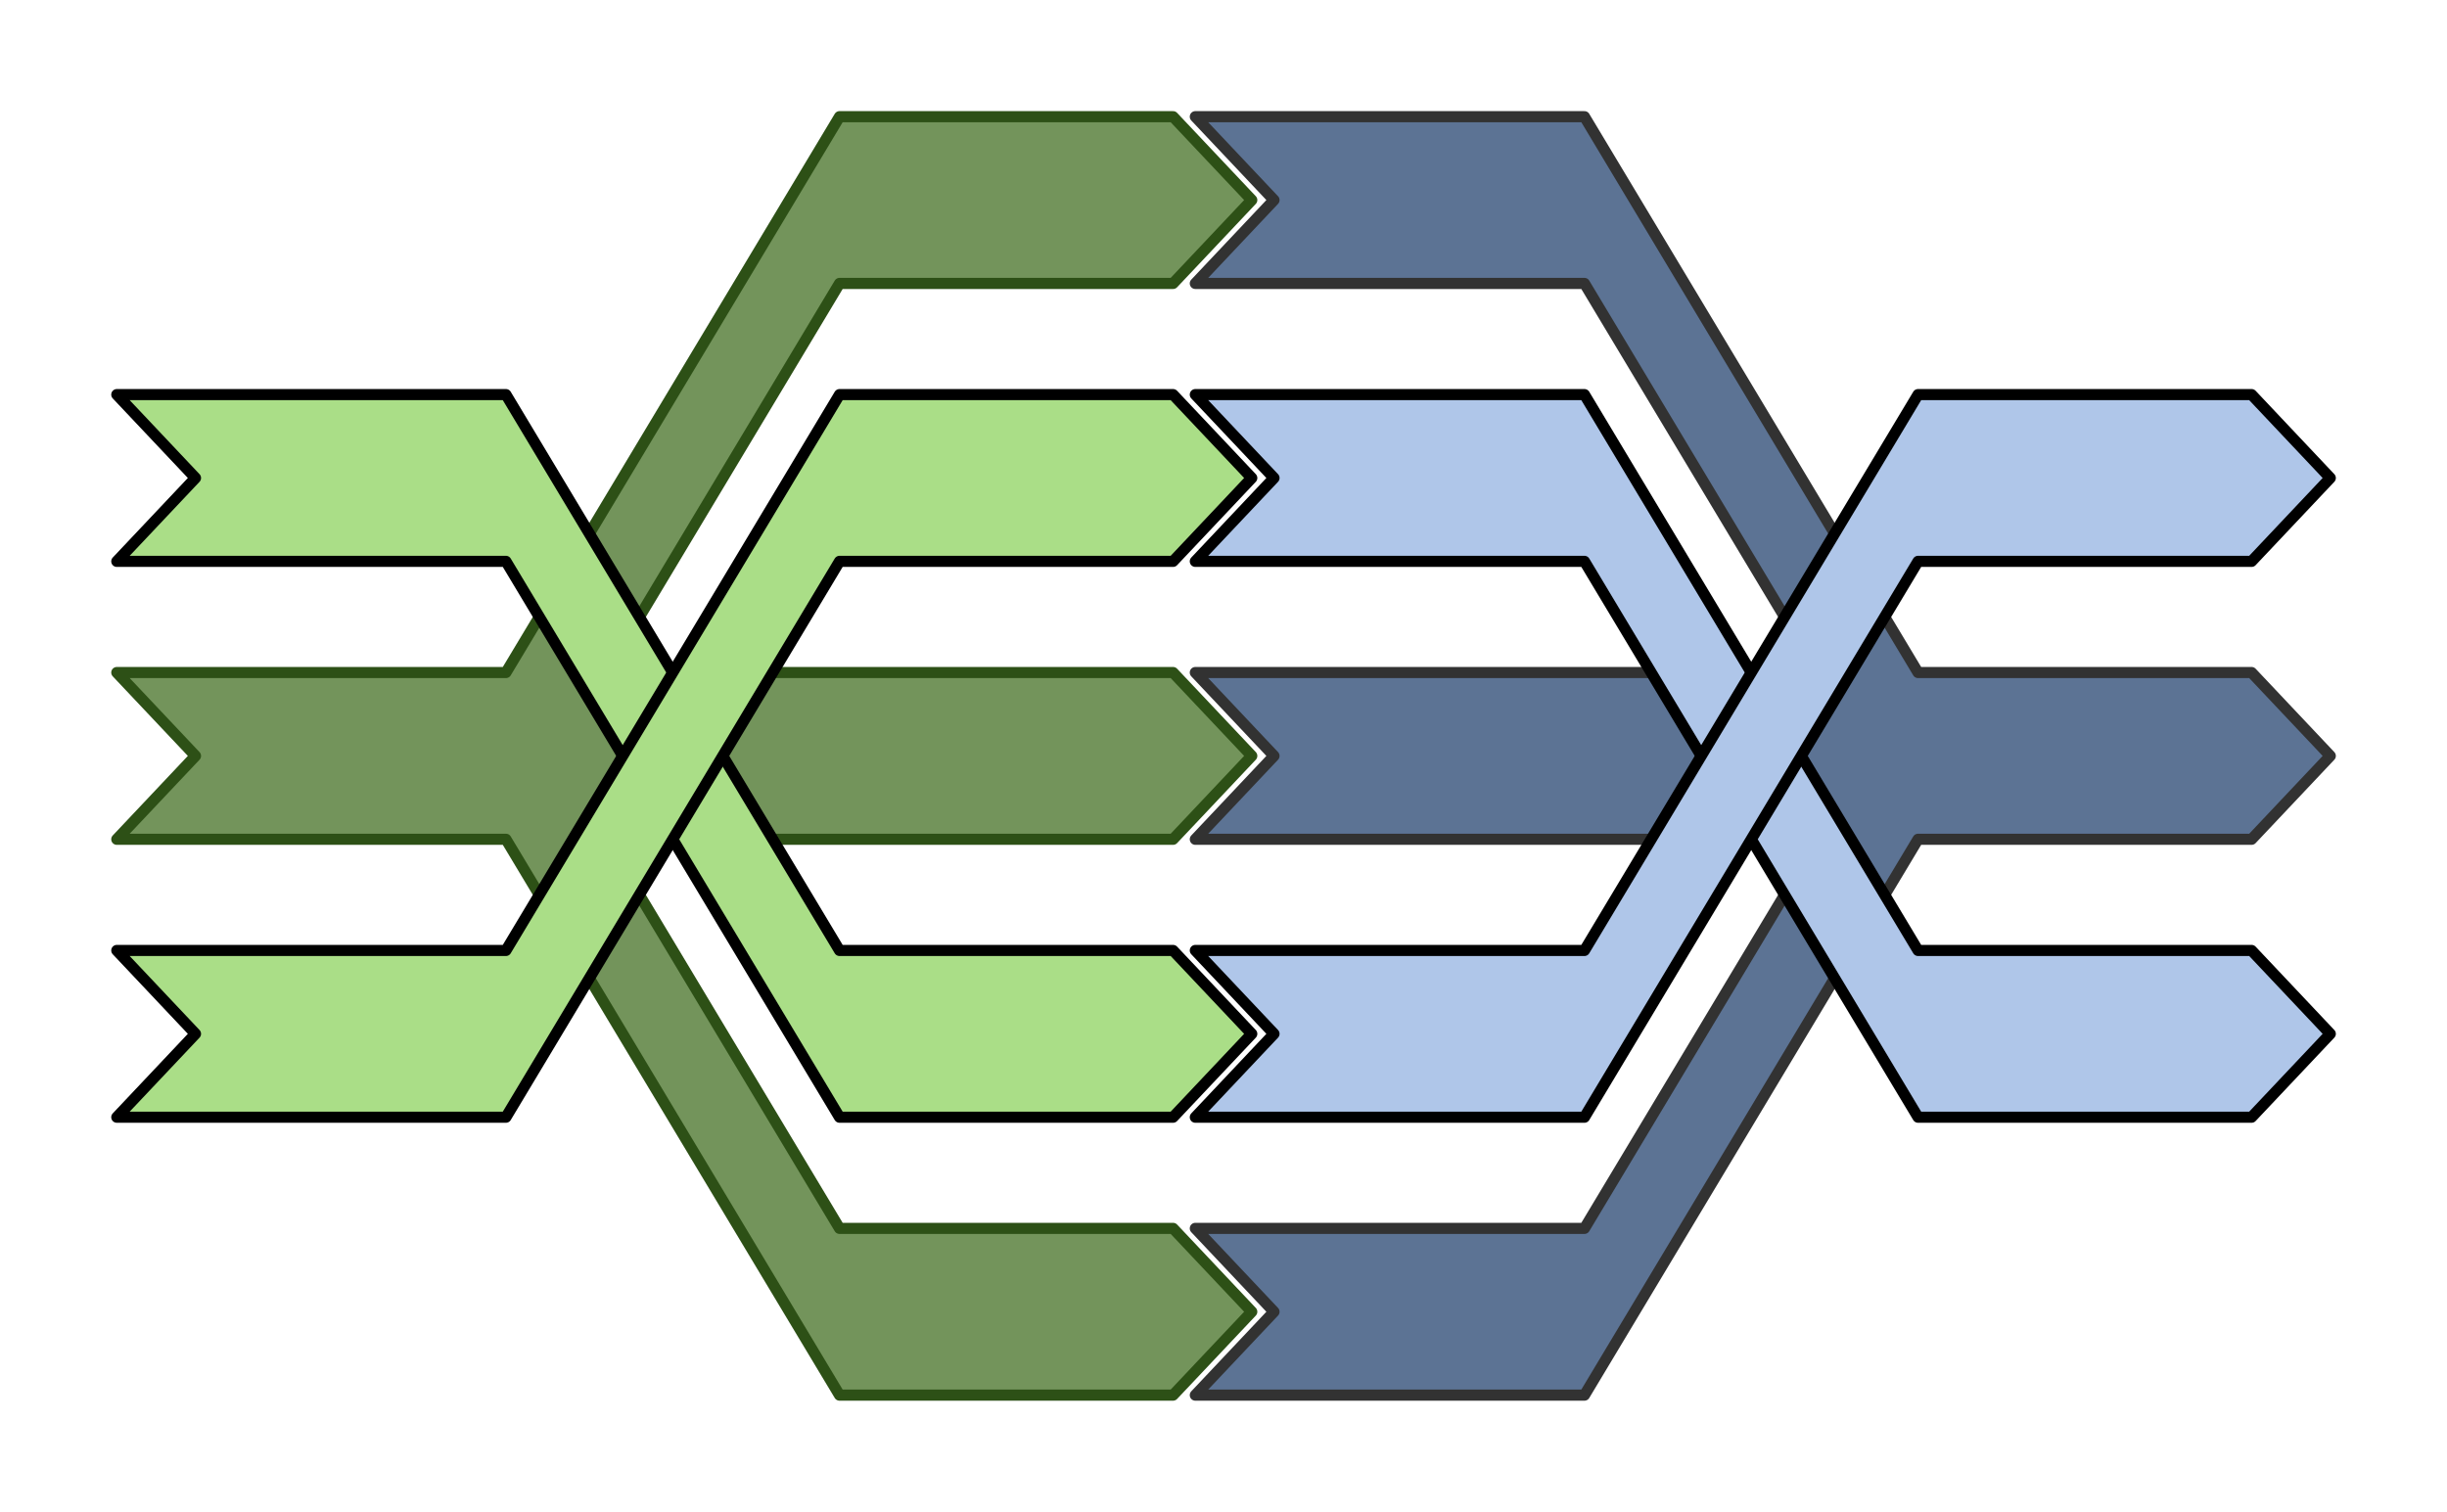
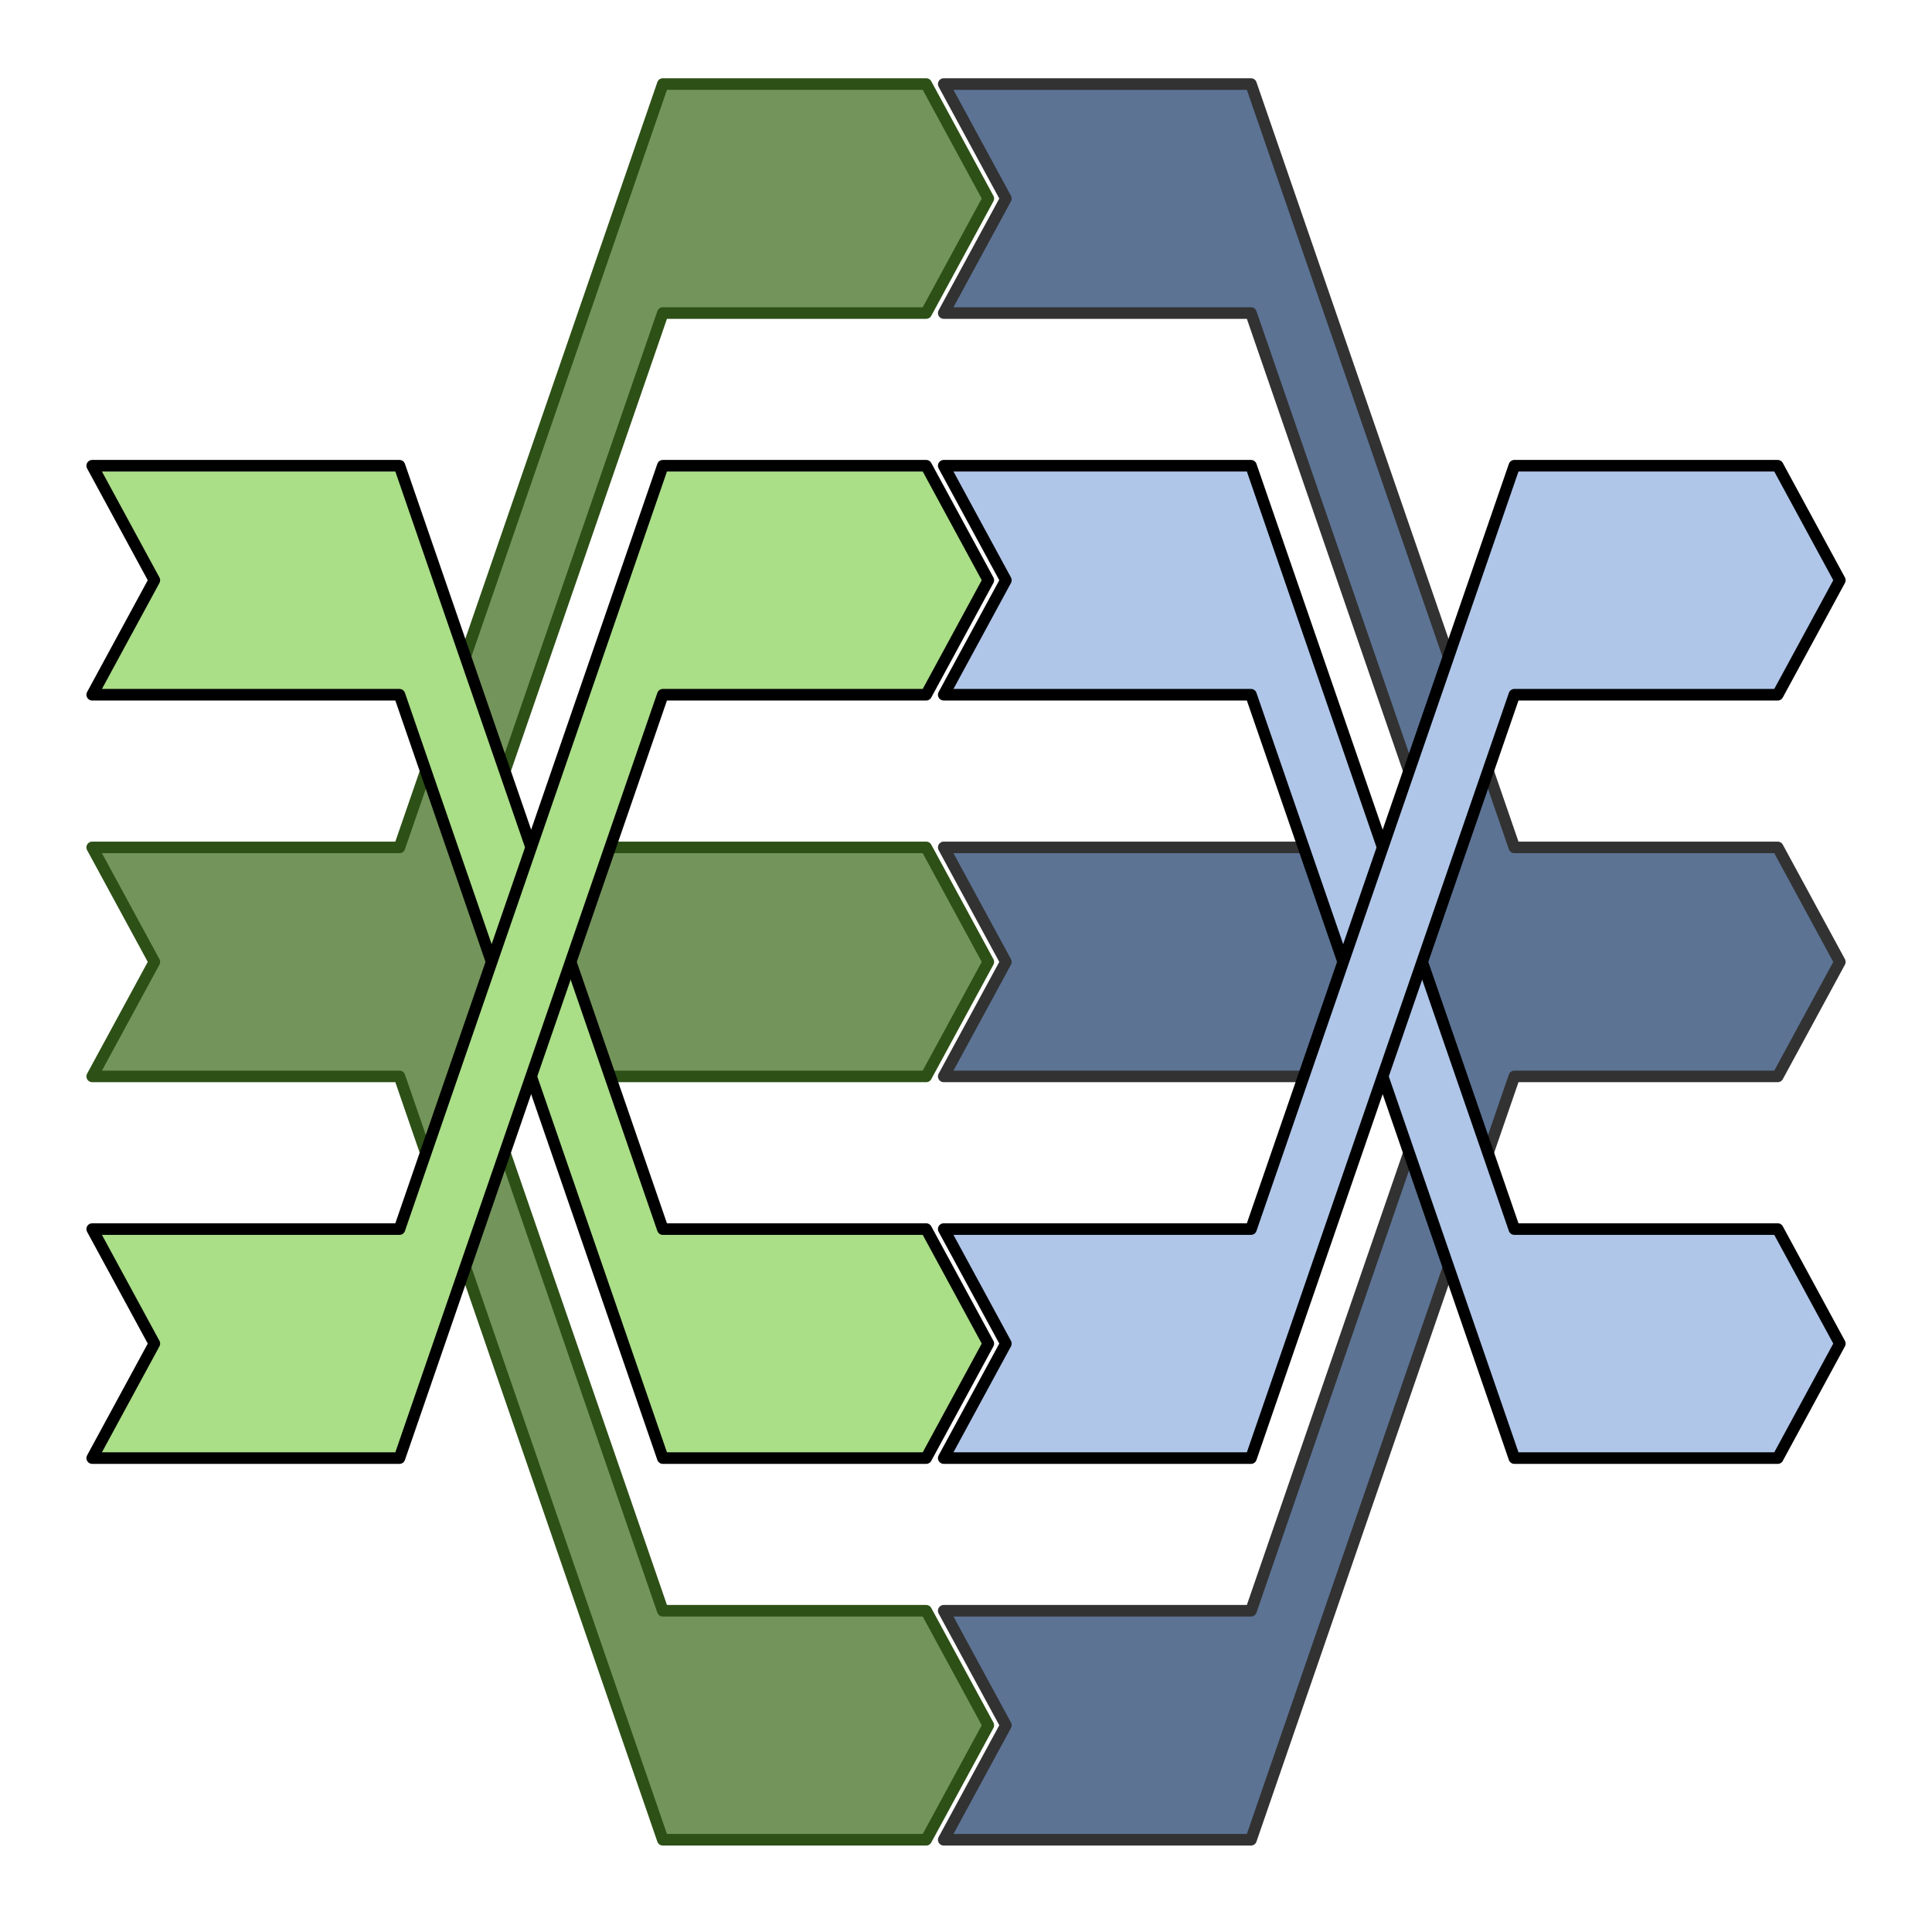
- <svg xmlns="http://www.w3.org/2000/svg" width="440.157" height="272.004" id="svg2" version="1.1">
+ <svg xmlns="http://www.w3.org/2000/svg" width="440.157" height="440.16" id="svg2" version="1.1">
  <defs id="defs4" />
-   <g id="layer1" transform="translate(93.00814,68.6294)">
-     <path style="fill:#73945b;fill-opacity:1;fill-rule:nonzero;stroke:#2d5016;stroke-width:2;stroke-linecap:round;stroke-linejoin:round;stroke-miterlimit:4;stroke-opacity:1;stroke-dasharray:none" d="m 58,-47.638 -60,100 -70,0 14.156,15 -14.156,15 70,0 60,100 60,0 14.156,-15 -14.156,-15 -60,0 -42,-70 102,0 14.156,-15 -14.156,-15 -102,0 42,-70 60,0 14.156,-15 -14.156,-15 -60,0 z" id="rect2989" />
-     <path style="fill:#aade87;fill-opacity:1;fill-rule:nonzero;stroke:#000000;stroke-width:2;stroke-linecap:round;stroke-linejoin:round;stroke-miterlimit:4;stroke-opacity:1;stroke-dasharray:none" d="m -72,2.362 14.156,15 -14.156,15 10,0 60,0 60,100 60,0 14.156,-15 -14.156,-15 -60,0 -60,-100 -60,0 -10,0 z" id="rect2989-4" />
-     <path style="fill:#5c7394;fill-opacity:1;fill-rule:nonzero;stroke:#323232;stroke-width:2;stroke-linecap:round;stroke-linejoin:round;stroke-miterlimit:4;stroke-opacity:1;stroke-dasharray:none" d="m 122,-47.638 14.156,15 -14.156,15 10,0 60,0 42,70 -112,0 14.156,15 -14.156,15 112,0 -42,70 -60,0 -10,0 14.156,15 -14.156,15 10,0 60,0 60,-100 60,0 14.156,-15 -14.156,-15 -60,0 -60,-100 -60,0 -10,0 z" id="path3393" />
-     <path id="path3840" d="m 122,2.362 14.156,15 -14.156,15 10,0 60,0 60,100 60,0 14.156,-15 -14.156,-15 -60,0 -60,-100 -60,0 -10,0 z" style="fill:#afc6e9;fill-opacity:1;fill-rule:nonzero;stroke:#000000;stroke-width:2;stroke-linecap:round;stroke-linejoin:round;stroke-miterlimit:4;stroke-opacity:1;stroke-dasharray:none" />
-     <path style="fill:#aade87;fill-opacity:1;fill-rule:nonzero;stroke:#000000;stroke-width:2;stroke-linecap:round;stroke-linejoin:round;stroke-miterlimit:4;stroke-opacity:1;stroke-dasharray:none" d="M 58,2.362 -2,102.362 l -60,0 -10,0 14.156,15 -14.156,15 10,0 60,0 60,-100 60,0 14.156,-15 -14.156,-15 -60,0 z" id="rect2993" />
-     <path id="path3842" d="m 252,2.362 -60,100 -60,0 -10,0 14.156,15 -14.156,15 10,0 60,0 60,-100 60,0 14.156,-15 -14.156,-15 -60,0 z" style="fill:#afc6e9;fill-opacity:1;fill-rule:nonzero;stroke:#000000;stroke-width:2;stroke-linecap:round;stroke-linejoin:round;stroke-miterlimit:4;stroke-opacity:1;stroke-dasharray:none" />
+   <g id="layer1" transform="translate(93.00814,236.785)">
+     <path style="fill:#73945b;fill-opacity:1;fill-rule:nonzero;stroke:#2d5016;stroke-width:2.638;stroke-linecap:round;stroke-linejoin:round;stroke-miterlimit:4;stroke-opacity:1;stroke-dasharray:none" d="m 58,-217.638 -60,173.913 -70,0 14.156,26.087 -14.156,26.087 70,0 60,173.913 60,0 14.156,-26.087 -14.156,-26.087 -60,0 -42,-121.739 102,0 14.156,-26.087 -14.156,-26.087 -102,0 42,-121.739 60,0 14.156,-26.087 -14.156,-26.087 -60,0 z" id="rect2989" />
+     <path style="fill:#aade87;fill-opacity:1;fill-rule:nonzero;stroke:#000000;stroke-width:2.638;stroke-linecap:round;stroke-linejoin:round;stroke-miterlimit:4;stroke-opacity:1;stroke-dasharray:none" d="m -72,-130.681 14.156,26.087 L -72,-78.507 l 10,0 60,0 60,173.913 60,0 14.156,-26.087 -14.156,-26.087 -60,0 -60,-173.913 -60,0 -10,0 z" id="rect2989-4" />
+     <path style="fill:#5c7394;fill-opacity:1;fill-rule:nonzero;stroke:#323232;stroke-width:2.638;stroke-linecap:round;stroke-linejoin:round;stroke-miterlimit:4;stroke-opacity:1;stroke-dasharray:none" d="m 122,-217.638 14.156,26.087 L 122,-165.464 l 10,0 60,0 42,121.739 -112,0 14.156,26.087 L 122,8.449 l 112,0 -42,121.739 -60,0 -10,0 14.156,26.087 L 122,182.362 l 10,0 60,0 60,-173.913 60,0 L 326.156,-17.638 312,-43.725 l -60,0 -60,-173.913 -60,0 -10,0 z" id="path3393" />
+     <path id="path3840" d="m 122,-130.681 14.156,26.087 L 122,-78.507 l 10,0 60,0 60,173.913 60,0 14.156,-26.087 -14.156,-26.087 -60,0 -60,-173.913 -60,0 -10,0 z" style="fill:#afc6e9;fill-opacity:1;fill-rule:nonzero;stroke:#000000;stroke-width:2.638;stroke-linecap:round;stroke-linejoin:round;stroke-miterlimit:4;stroke-opacity:1;stroke-dasharray:none" />
+     <path style="fill:#aade87;fill-opacity:1;fill-rule:nonzero;stroke:#000000;stroke-width:2.638;stroke-linecap:round;stroke-linejoin:round;stroke-miterlimit:4;stroke-opacity:1;stroke-dasharray:none" d="m 58,-130.681 -60,173.913 -60,0 -10,0 14.156,26.087 L -72,95.406 l 10,0 60,0 60,-173.913 60,0 14.156,-26.087 -14.156,-26.087 -60,0 z" id="rect2993" />
+     <path id="path3842" d="m 252,-130.681 -60,173.913 -60,0 -10,0 14.156,26.087 L 122,95.406 l 10,0 60,0 60,-173.913 60,0 14.156,-26.087 -14.156,-26.087 -60,0 z" style="fill:#afc6e9;fill-opacity:1;fill-rule:nonzero;stroke:#000000;stroke-width:2.638;stroke-linecap:round;stroke-linejoin:round;stroke-miterlimit:4;stroke-opacity:1;stroke-dasharray:none" />
  </g>
</svg>
